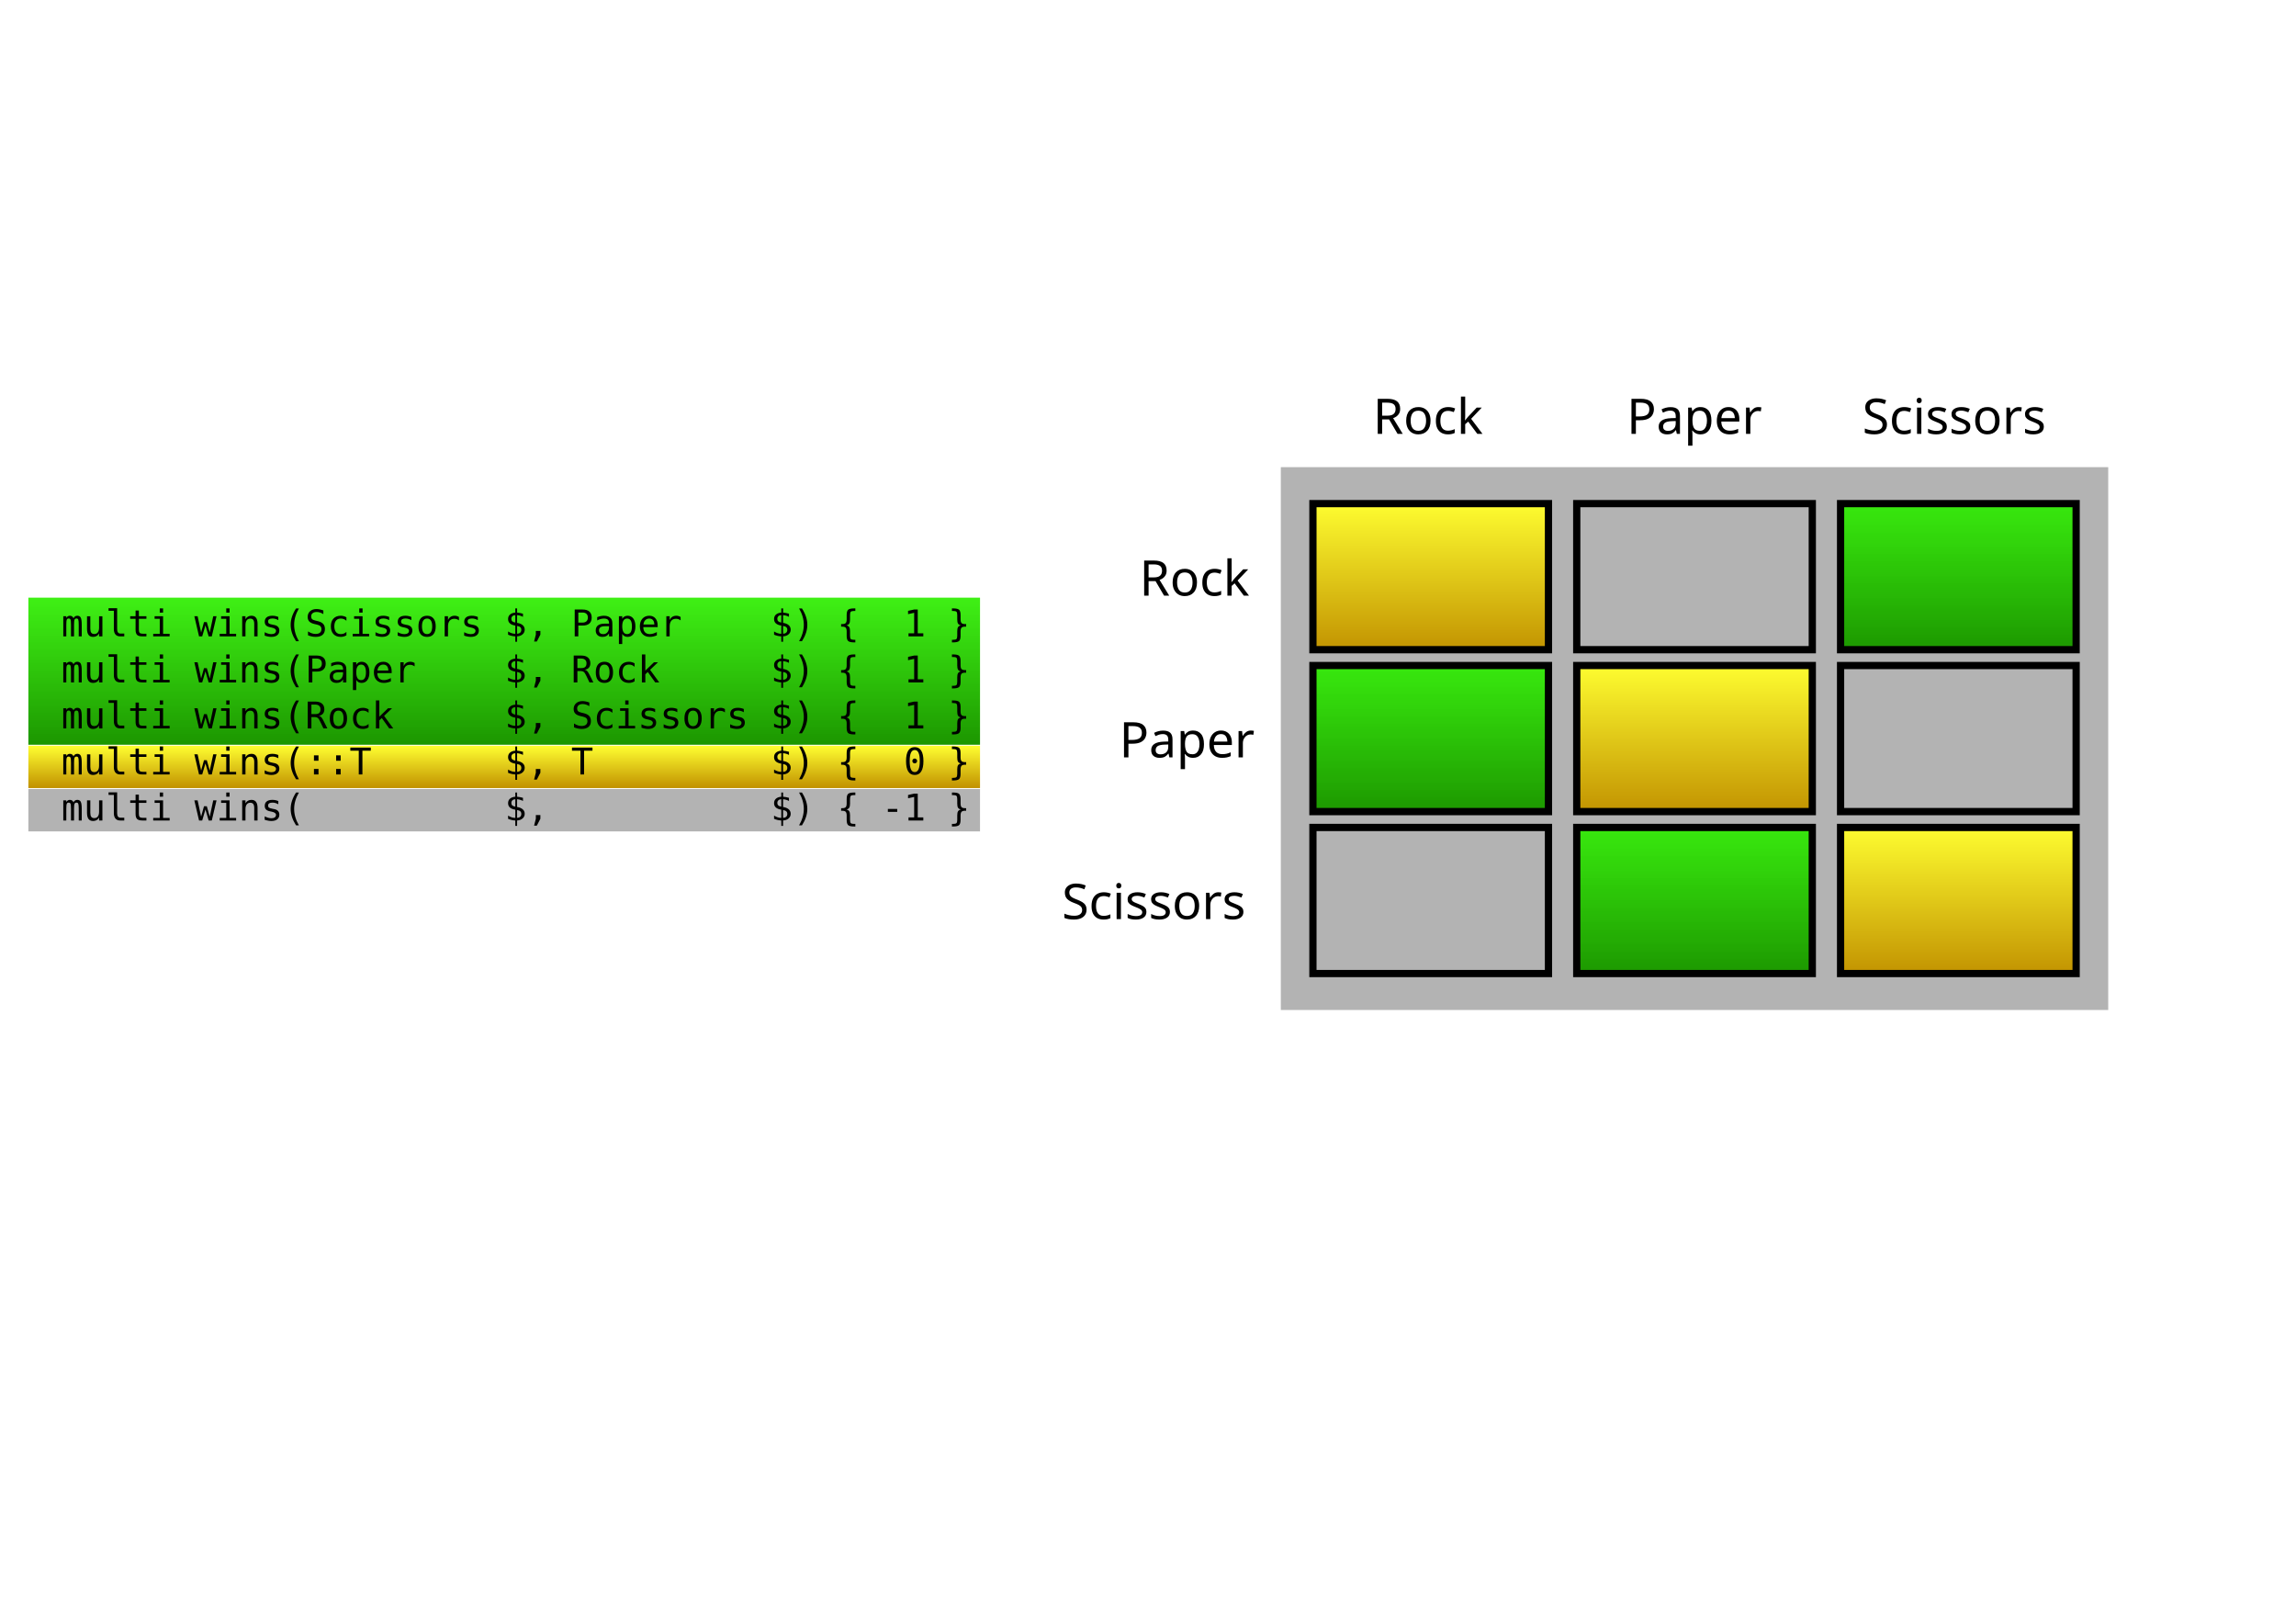
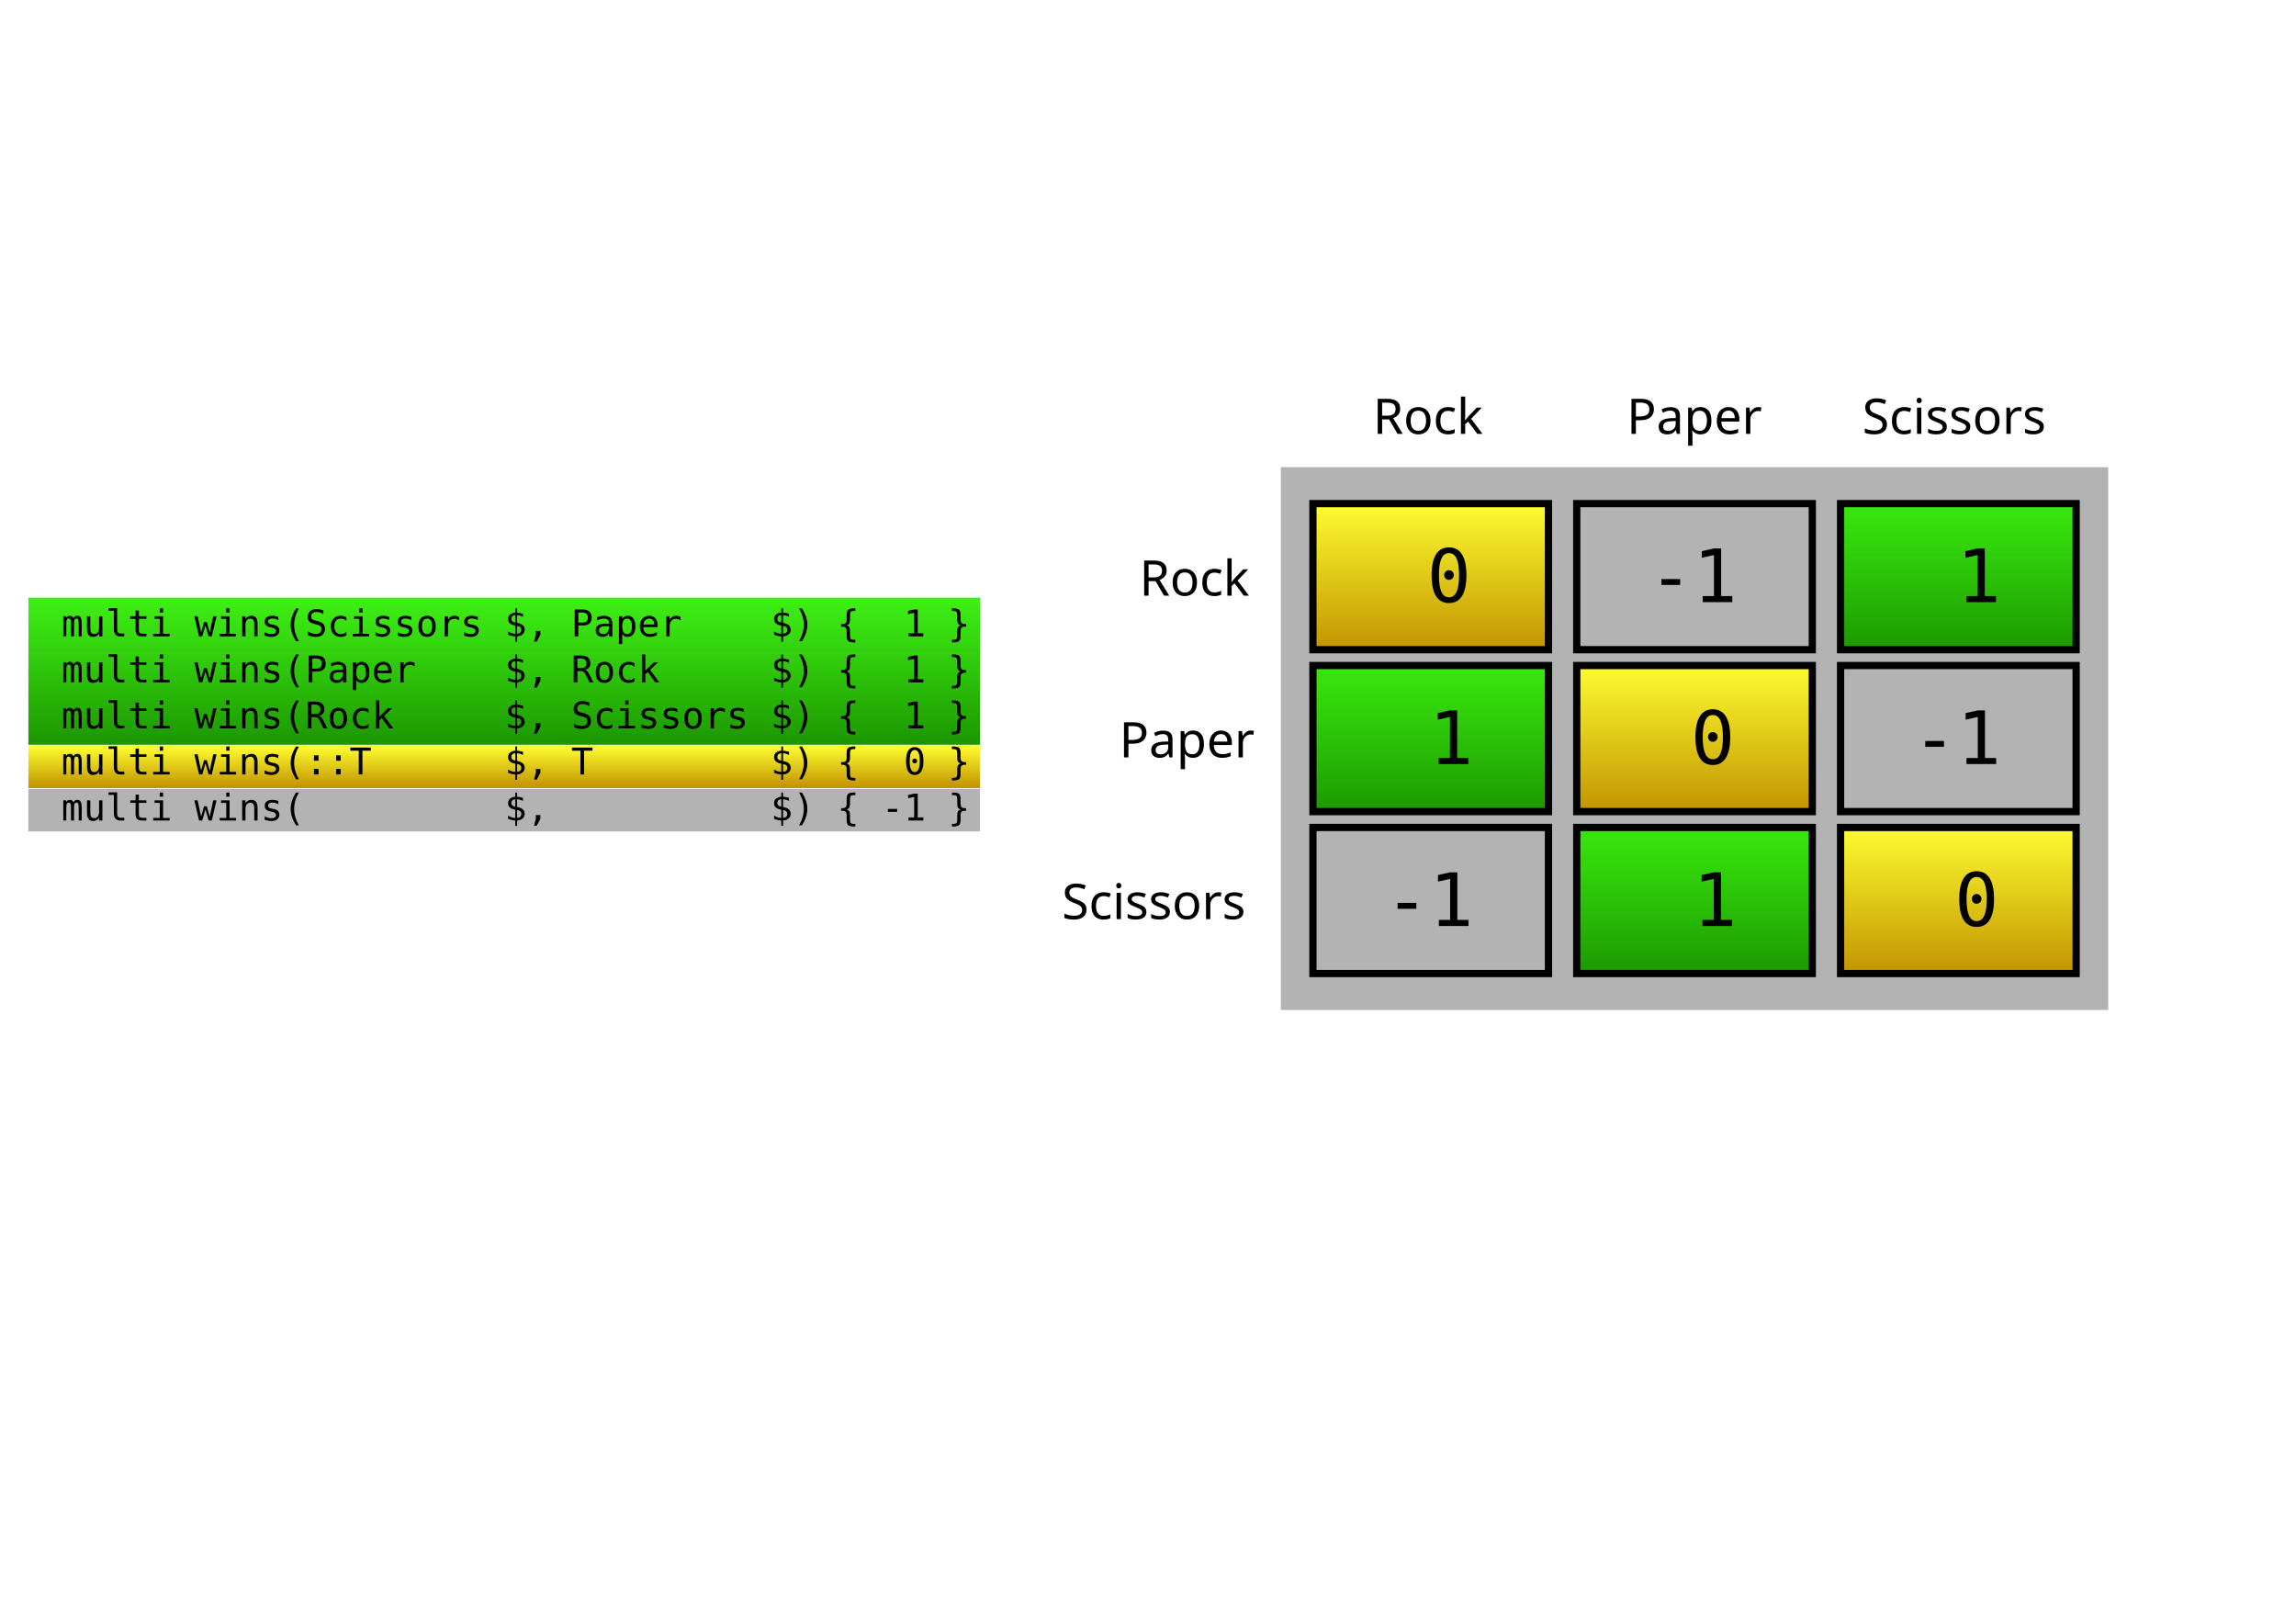
<svg xmlns="http://www.w3.org/2000/svg" xmlns:xlink="http://www.w3.org/1999/xlink" version="1.0" width="297mm" height="210mm" id="svg3545">
  <defs id="defs3547">
    <linearGradient id="linearGradient4240">
      <stop id="stop4242" style="stop-color:#1c9600;stop-opacity:1" offset="0" />
      <stop id="stop4244" style="stop-color:#2eef00;stop-opacity:0.918" offset="1" />
    </linearGradient>
    <linearGradient id="linearGradient4218">
      <stop id="stop4220" style="stop-color:#ffff31;stop-opacity:1" offset="0" />
      <stop id="stop4222" style="stop-color:#c19100;stop-opacity:1" offset="1" />
    </linearGradient>
    <linearGradient x1="699.471" y1="244.404" x2="699.471" y2="319.35" id="linearGradient4216" xlink:href="#linearGradient4218" gradientUnits="userSpaceOnUse" />
    <linearGradient x1="828.456" y1="323.557" x2="828.456" y2="398.503" id="linearGradient4230" xlink:href="#linearGradient4218" gradientUnits="userSpaceOnUse" />
    <linearGradient x1="957.441" y1="402.71" x2="957.441" y2="477.656" id="linearGradient4238" xlink:href="#linearGradient4218" gradientUnits="userSpaceOnUse" />
    <linearGradient x1="699.471" y1="398.503" x2="699.471" y2="323.557" id="linearGradient4246" xlink:href="#linearGradient4240" gradientUnits="userSpaceOnUse" />
    <linearGradient x1="828.456" y1="477.656" x2="828.456" y2="402.71" id="linearGradient4254" xlink:href="#linearGradient4240" gradientUnits="userSpaceOnUse" />
    <linearGradient x1="957.441" y1="319.35" x2="957.441" y2="244.404" id="linearGradient4262" xlink:href="#linearGradient4240" gradientUnits="userSpaceOnUse" />
    <linearGradient x1="219.087" y1="364.049" x2="219.087" y2="291.927" id="linearGradient4270" xlink:href="#linearGradient4240" gradientUnits="userSpaceOnUse" />
    <linearGradient x1="256.353" y1="364.499" x2="256.353" y2="385.229" id="linearGradient4278" xlink:href="#linearGradient4218" gradientUnits="userSpaceOnUse" />
    <linearGradient x1="219.087" y1="364.049" x2="219.087" y2="291.927" id="linearGradient4288" xlink:href="#linearGradient4240" gradientUnits="userSpaceOnUse" gradientTransform="translate(-9.850504,0)" />
    <linearGradient x1="256.353" y1="364.499" x2="256.353" y2="385.229" id="linearGradient4291" xlink:href="#linearGradient4218" gradientUnits="userSpaceOnUse" gradientTransform="translate(-9.850504,0)" />
+     <linearGradient x1="957.441" y1="402.71" x2="957.441" y2="477.656" id="linearGradient4558" xlink:href="#linearGradient4218" gradientUnits="userSpaceOnUse" />
+     <linearGradient x1="828.456" y1="477.656" x2="828.456" y2="402.71" id="linearGradient4561" xlink:href="#linearGradient4240" gradientUnits="userSpaceOnUse" />
+     <linearGradient x1="828.456" y1="323.557" x2="828.456" y2="398.503" id="linearGradient4566" xlink:href="#linearGradient4218" gradientUnits="userSpaceOnUse" />
+     <linearGradient x1="699.471" y1="398.503" x2="699.471" y2="323.557" id="linearGradient4569" xlink:href="#linearGradient4240" gradientUnits="userSpaceOnUse" />
+     <linearGradient x1="957.441" y1="319.35" x2="957.441" y2="244.404" id="linearGradient4572" xlink:href="#linearGradient4240" gradientUnits="userSpaceOnUse" />
+     <linearGradient x1="699.471" y1="244.404" x2="699.471" y2="319.35" id="linearGradient4576" xlink:href="#linearGradient4218" gradientUnits="userSpaceOnUse" />
+     <linearGradient x1="219.087" y1="364.049" x2="219.087" y2="291.927" id="linearGradient4586" xlink:href="#linearGradient4240" gradientUnits="userSpaceOnUse" gradientTransform="translate(-9.850504,0)" />
+     <linearGradient x1="256.353" y1="364.499" x2="256.353" y2="385.229" id="linearGradient4589" xlink:href="#linearGradient4218" gradientUnits="userSpaceOnUse" gradientTransform="translate(-9.850504,0)" />
  </defs>
-   <g id="layer1">
-     <rect width="404.523" height="265.351" x="626.194" y="228.355" id="rect4169" style="fill:#b3b3b3;fill-opacity:1;stroke:none;stroke-width:7.087;stroke-linecap:round;stroke-linejoin:miter;stroke-miterlimit:4;stroke-dasharray:none;stroke-dashoffset:0;stroke-opacity:1" />
-     <g transform="translate(26.26801,0)" id="g4193">
-       <text x="530.794" y="291.152" id="text3556" xml:space="preserve" style="font-size:24px;font-style:normal;font-variant:normal;font-weight:normal;font-stretch:normal;text-align:start;text-anchor:start;fill:#000000;fill-opacity:1;stroke:none;stroke-width:1px;stroke-linecap:butt;stroke-linejoin:miter;stroke-opacity:1;font-family:Geneva;-inkscape-font-specification:Geneva">
-         <tspan x="530.794" y="291.152" id="tspan3558">Rock</tspan>
-       </text>
-       <text x="520.939" y="370.212" id="text3560" xml:space="preserve" style="font-size:24px;font-style:normal;font-variant:normal;font-weight:normal;font-stretch:normal;text-align:start;text-anchor:start;fill:#000000;fill-opacity:1;stroke:none;stroke-width:1px;stroke-linecap:butt;stroke-linejoin:miter;stroke-opacity:1;font-family:Geneva;-inkscape-font-specification:Geneva">
-         <tspan x="520.939" y="370.212" id="tspan3562">Paper</tspan>
-       </text>
-       <text x="492.908" y="449.271" id="text3564" xml:space="preserve" style="font-size:24px;font-style:normal;font-variant:normal;font-weight:normal;font-stretch:normal;text-align:start;text-anchor:start;fill:#000000;fill-opacity:1;stroke:none;stroke-width:1px;stroke-linecap:butt;stroke-linejoin:miter;stroke-opacity:1;font-family:Geneva;-inkscape-font-specification:Geneva">
-         <tspan x="492.908" y="449.271" id="tspan3566">Scissors</tspan>
-       </text>
-     </g>
-     <text x="671.246" y="212.093" id="text3568" xml:space="preserve" style="font-size:24px;font-style:normal;font-variant:normal;font-weight:normal;font-stretch:normal;text-align:start;text-anchor:start;fill:#000000;fill-opacity:1;stroke:none;stroke-width:1px;stroke-linecap:butt;stroke-linejoin:miter;stroke-opacity:1;font-family:Geneva;-inkscape-font-specification:Geneva">
-       <tspan x="671.246" y="212.093" id="tspan3570">Rock</tspan>
+   <rect width="404.523" height="265.351" x="626.194" y="228.355" id="rect4169" style="fill:#b3b3b3;fill-opacity:1;stroke:none;stroke-width:7.087;stroke-linecap:round;stroke-linejoin:miter;stroke-miterlimit:4;stroke-dasharray:none;stroke-dashoffset:0;stroke-opacity:1" />
+   <g transform="translate(26.26801,0)" id="g4193">
+     <text x="530.794" y="291.152" id="text3556" xml:space="preserve" style="font-size:24px;font-style:normal;font-variant:normal;font-weight:normal;font-stretch:normal;text-align:start;text-anchor:start;fill:#000000;fill-opacity:1;stroke:none;stroke-width:1px;stroke-linecap:butt;stroke-linejoin:miter;stroke-opacity:1;font-family:Geneva;-inkscape-font-specification:Geneva">
+       <tspan x="530.794" y="291.152" id="tspan3558">Rock</tspan>
    </text>
-     <text x="795.304" y="212.093" id="text3572" xml:space="preserve" style="font-size:24px;font-style:normal;font-variant:normal;font-weight:normal;font-stretch:normal;text-align:start;text-anchor:start;fill:#000000;fill-opacity:1;stroke:none;stroke-width:1px;stroke-linecap:butt;stroke-linejoin:miter;stroke-opacity:1;font-family:Geneva;-inkscape-font-specification:Geneva">
-       <tspan x="795.304" y="212.093" id="tspan3574">Paper</tspan>
+     <text x="520.939" y="370.212" id="text3560" xml:space="preserve" style="font-size:24px;font-style:normal;font-variant:normal;font-weight:normal;font-stretch:normal;text-align:start;text-anchor:start;fill:#000000;fill-opacity:1;stroke:none;stroke-width:1px;stroke-linecap:butt;stroke-linejoin:miter;stroke-opacity:1;font-family:Geneva;-inkscape-font-specification:Geneva">
+       <tspan x="520.939" y="370.212" id="tspan3562">Paper</tspan>
    </text>
-     <text x="910.496" y="212.093" id="text3576" xml:space="preserve" style="font-size:24px;font-style:normal;font-variant:normal;font-weight:normal;font-stretch:normal;text-align:start;text-anchor:start;fill:#000000;fill-opacity:1;stroke:none;stroke-width:1px;stroke-linecap:butt;stroke-linejoin:miter;stroke-opacity:1;font-family:Geneva;-inkscape-font-specification:Geneva">
-       <tspan x="910.496" y="212.093" id="tspan3578">Scissors</tspan>
+     <text x="492.908" y="449.271" id="text3564" xml:space="preserve" style="font-size:24px;font-style:normal;font-variant:normal;font-weight:normal;font-stretch:normal;text-align:start;text-anchor:start;fill:#000000;fill-opacity:1;stroke:none;stroke-width:1px;stroke-linecap:butt;stroke-linejoin:miter;stroke-opacity:1;font-family:Geneva;-inkscape-font-specification:Geneva">
+       <tspan x="492.908" y="449.271" id="tspan3566">Scissors</tspan>
    </text>
-     <rect width="465.268" height="20.73" x="13.868" y="364.499" id="rect4136" style="fill:url(#linearGradient4291);fill-opacity:1;stroke:none;stroke-width:7.087;stroke-linecap:round;stroke-linejoin:miter;stroke-miterlimit:4;stroke-dasharray:none;stroke-dashoffset:0;stroke-opacity:1" />
-     <rect width="465.268" height="71.906" x="13.868" y="292.143" id="rect3592" style="fill:url(#linearGradient4288);fill-opacity:1;stroke:none;stroke-width:7.087;stroke-linecap:round;stroke-linejoin:miter;stroke-miterlimit:4;stroke-dasharray:none;stroke-dashoffset:0;stroke-opacity:1" />
-     <rect width="465.268" height="20.73" x="13.868" y="385.679" id="rect4138" style="fill:#b3b3b3;fill-opacity:1;stroke:none;stroke-width:7.087;stroke-linecap:round;stroke-linejoin:miter;stroke-miterlimit:4;stroke-dasharray:none;stroke-dashoffset:0;stroke-opacity:1" />
-     <text x="29.992" y="311.073" id="text3580" xml:space="preserve" style="font-size:18px;font-style:normal;font-variant:normal;font-weight:normal;font-stretch:normal;text-align:start;text-anchor:start;fill:#000000;fill-opacity:1;stroke:none;stroke-width:1px;stroke-linecap:butt;stroke-linejoin:miter;stroke-opacity:1;font-family:Andale Mono;-inkscape-font-specification:Andale Mono">
-       <tspan x="29.992" y="311.073" id="tspan3582">multi wins(Scissors $, Paper    $) {  1 }</tspan>
-       <tspan x="29.992" y="333.573" id="tspan3584">multi wins(Paper    $, Rock     $) {  1 }</tspan>
-       <tspan x="29.992" y="356.073" id="tspan3586">multi wins(Rock     $, Scissors $) {  1 }</tspan>
-       <tspan x="29.992" y="378.573" id="tspan3588">multi wins(::T      $, T        $) {  0 }</tspan>
-       <tspan x="29.992" y="401.073" id="tspan3590">multi wins(         $,          $) { -1 }</tspan>
-     </text>
-     <rect width="115.165" height="71.403" ry="0" x="641.888" y="246.176" id="rect4103" style="fill:url(#linearGradient4216);fill-opacity:1;stroke:#000000;stroke-width:3.543;stroke-linecap:round;stroke-linejoin:miter;stroke-miterlimit:4;stroke-dasharray:none;stroke-dashoffset:0;stroke-opacity:1" />
-     <rect width="115.165" height="71.403" x="770.873" y="246.176" id="rect4105" style="fill:none;fill-opacity:1;stroke:#000000;stroke-width:3.543;stroke-linecap:round;stroke-linejoin:miter;stroke-miterlimit:4;stroke-dasharray:none;stroke-dashoffset:0;stroke-opacity:1" />
-     <rect width="115.165" height="71.403" x="899.859" y="246.176" id="rect4107" style="fill:url(#linearGradient4262);fill-opacity:1;stroke:#000000;stroke-width:3.543;stroke-linecap:round;stroke-linejoin:miter;stroke-miterlimit:4;stroke-dasharray:none;stroke-dashoffset:0;stroke-opacity:1" />
-     <rect width="115.165" height="71.403" x="641.888" y="325.329" id="rect4109" style="fill:url(#linearGradient4246);fill-opacity:1;stroke:#000000;stroke-width:3.543;stroke-linecap:round;stroke-linejoin:miter;stroke-miterlimit:4;stroke-dasharray:none;stroke-dashoffset:0;stroke-opacity:1" />
-     <rect width="115.165" height="71.403" x="770.873" y="325.329" id="rect4111" style="fill:url(#linearGradient4230);fill-opacity:1;stroke:#000000;stroke-width:3.543;stroke-linecap:round;stroke-linejoin:miter;stroke-miterlimit:4;stroke-dasharray:none;stroke-dashoffset:0;stroke-opacity:1" />
-     <rect width="115.165" height="71.403" x="899.859" y="325.329" id="rect4113" style="fill:none;fill-opacity:1;stroke:#000000;stroke-width:3.543;stroke-linecap:round;stroke-linejoin:miter;stroke-miterlimit:4;stroke-dasharray:none;stroke-dashoffset:0;stroke-opacity:1" />
-     <rect width="115.165" height="71.403" x="641.888" y="404.482" id="rect4115" style="fill:none;fill-opacity:1;stroke:#000000;stroke-width:3.543;stroke-linecap:round;stroke-linejoin:miter;stroke-miterlimit:4;stroke-dasharray:none;stroke-dashoffset:0;stroke-opacity:1" />
-     <rect width="115.165" height="71.403" x="770.873" y="404.482" id="rect4117" style="fill:url(#linearGradient4254);fill-opacity:1;stroke:#000000;stroke-width:3.543;stroke-linecap:round;stroke-linejoin:miter;stroke-miterlimit:4;stroke-dasharray:none;stroke-dashoffset:0;stroke-opacity:1" />
-     <rect width="115.165" height="71.403" x="899.859" y="404.482" id="rect4119" style="fill:url(#linearGradient4238);fill-opacity:1;stroke:#000000;stroke-width:3.543;stroke-linecap:round;stroke-linejoin:miter;stroke-miterlimit:4;stroke-dasharray:none;stroke-dashoffset:0;stroke-opacity:1" />
  </g>
+   <text x="671.246" y="212.093" id="text3568" xml:space="preserve" style="font-size:24px;font-style:normal;font-variant:normal;font-weight:normal;font-stretch:normal;text-align:start;text-anchor:start;fill:#000000;fill-opacity:1;stroke:none;stroke-width:1px;stroke-linecap:butt;stroke-linejoin:miter;stroke-opacity:1;font-family:Geneva;-inkscape-font-specification:Geneva">
+     <tspan x="671.246" y="212.093" id="tspan3570">Rock</tspan>
+   </text>
+   <text x="795.304" y="212.093" id="text3572" xml:space="preserve" style="font-size:24px;font-style:normal;font-variant:normal;font-weight:normal;font-stretch:normal;text-align:start;text-anchor:start;fill:#000000;fill-opacity:1;stroke:none;stroke-width:1px;stroke-linecap:butt;stroke-linejoin:miter;stroke-opacity:1;font-family:Geneva;-inkscape-font-specification:Geneva">
+     <tspan x="795.304" y="212.093" id="tspan3574">Paper</tspan>
+   </text>
+   <text x="910.496" y="212.093" id="text3576" xml:space="preserve" style="font-size:24px;font-style:normal;font-variant:normal;font-weight:normal;font-stretch:normal;text-align:start;text-anchor:start;fill:#000000;fill-opacity:1;stroke:none;stroke-width:1px;stroke-linecap:butt;stroke-linejoin:miter;stroke-opacity:1;font-family:Geneva;-inkscape-font-specification:Geneva">
+     <tspan x="910.496" y="212.093" id="tspan3578">Scissors</tspan>
+   </text>
+   <rect width="465.268" height="20.73" x="13.868" y="364.499" id="rect4136" style="fill:url(#linearGradient4589);fill-opacity:1;stroke:none;stroke-width:7.087;stroke-linecap:round;stroke-linejoin:miter;stroke-miterlimit:4;stroke-dasharray:none;stroke-dashoffset:0;stroke-opacity:1" />
+   <rect width="465.268" height="71.906" x="13.868" y="292.143" id="rect3592" style="fill:url(#linearGradient4586);fill-opacity:1;stroke:none;stroke-width:7.087;stroke-linecap:round;stroke-linejoin:miter;stroke-miterlimit:4;stroke-dasharray:none;stroke-dashoffset:0;stroke-opacity:1" />
+   <rect width="465.268" height="20.73" x="13.868" y="385.679" id="rect4138" style="fill:#b3b3b3;fill-opacity:1;stroke:none;stroke-width:7.087;stroke-linecap:round;stroke-linejoin:miter;stroke-miterlimit:4;stroke-dasharray:none;stroke-dashoffset:0;stroke-opacity:1" />
+   <text x="29.992" y="311.073" id="text3580" xml:space="preserve" style="font-size:18px;font-style:normal;font-variant:normal;font-weight:normal;font-stretch:normal;text-align:start;text-anchor:start;fill:#000000;fill-opacity:1;stroke:none;stroke-width:1px;stroke-linecap:butt;stroke-linejoin:miter;stroke-opacity:1;font-family:Andale Mono;-inkscape-font-specification:Andale Mono">
+     <tspan x="29.992" y="311.073" id="tspan3582">multi wins(Scissors $, Paper    $) {  1 }</tspan>
+     <tspan x="29.992" y="333.573" id="tspan3584">multi wins(Paper    $, Rock     $) {  1 }</tspan>
+     <tspan x="29.992" y="356.073" id="tspan3586">multi wins(Rock     $, Scissors $) {  1 }</tspan>
+     <tspan x="29.992" y="378.573" id="tspan3588">multi wins(::T      $, T        $) {  0 }</tspan>
+     <tspan x="29.992" y="401.073" id="tspan3590">multi wins(         $,          $) { -1 }</tspan>
+   </text>
+   <rect width="115.165" height="71.403" ry="0" x="641.888" y="246.176" id="rect4103" style="fill:url(#linearGradient4576);fill-opacity:1;stroke:#000000;stroke-width:3.543;stroke-linecap:round;stroke-linejoin:miter;stroke-miterlimit:4;stroke-dasharray:none;stroke-dashoffset:0;stroke-opacity:1" />
+   <rect width="115.165" height="71.403" x="770.873" y="246.176" id="rect4105" style="fill:none;fill-opacity:1;stroke:#000000;stroke-width:3.543;stroke-linecap:round;stroke-linejoin:miter;stroke-miterlimit:4;stroke-dasharray:none;stroke-dashoffset:0;stroke-opacity:1" />
+   <rect width="115.165" height="71.403" x="899.859" y="246.176" id="rect4107" style="fill:url(#linearGradient4572);fill-opacity:1;stroke:#000000;stroke-width:3.543;stroke-linecap:round;stroke-linejoin:miter;stroke-miterlimit:4;stroke-dasharray:none;stroke-dashoffset:0;stroke-opacity:1" />
+   <rect width="115.165" height="71.403" x="641.888" y="325.329" id="rect4109" style="fill:url(#linearGradient4569);fill-opacity:1;stroke:#000000;stroke-width:3.543;stroke-linecap:round;stroke-linejoin:miter;stroke-miterlimit:4;stroke-dasharray:none;stroke-dashoffset:0;stroke-opacity:1" />
+   <rect width="115.165" height="71.403" x="770.873" y="325.329" id="rect4111" style="fill:url(#linearGradient4566);fill-opacity:1;stroke:#000000;stroke-width:3.543;stroke-linecap:round;stroke-linejoin:miter;stroke-miterlimit:4;stroke-dasharray:none;stroke-dashoffset:0;stroke-opacity:1" />
+   <rect width="115.165" height="71.403" x="899.859" y="325.329" id="rect4113" style="fill:none;fill-opacity:1;stroke:#000000;stroke-width:3.543;stroke-linecap:round;stroke-linejoin:miter;stroke-miterlimit:4;stroke-dasharray:none;stroke-dashoffset:0;stroke-opacity:1" />
+   <rect width="115.165" height="71.403" x="641.888" y="404.482" id="rect4115" style="fill:none;fill-opacity:1;stroke:#000000;stroke-width:3.543;stroke-linecap:round;stroke-linejoin:miter;stroke-miterlimit:4;stroke-dasharray:none;stroke-dashoffset:0;stroke-opacity:1" />
+   <rect width="115.165" height="71.403" x="770.873" y="404.482" id="rect4117" style="fill:url(#linearGradient4561);fill-opacity:1;stroke:#000000;stroke-width:3.543;stroke-linecap:round;stroke-linejoin:miter;stroke-miterlimit:4;stroke-dasharray:none;stroke-dashoffset:0;stroke-opacity:1" />
+   <rect width="115.165" height="71.403" x="899.859" y="404.482" id="rect4119" style="fill:url(#linearGradient4558);fill-opacity:1;stroke:#000000;stroke-width:3.543;stroke-linecap:round;stroke-linejoin:miter;stroke-miterlimit:4;stroke-dasharray:none;stroke-dashoffset:0;stroke-opacity:1" />
+   <text x="698.618" y="373.502" id="text4521" xml:space="preserve" style="font-size:36px;font-style:normal;font-variant:normal;font-weight:normal;font-stretch:normal;text-align:start;text-anchor:start;fill:#000000;fill-opacity:1;stroke:none;stroke-width:1px;stroke-linecap:butt;stroke-linejoin:miter;stroke-opacity:1;font-family:Andale Mono;-inkscape-font-specification:Andale Mono">
+     <tspan x="698.618" y="373.502" id="tspan4523">1</tspan>
+   </text>
+   <text x="827.604" y="452.655" id="text4525" xml:space="preserve" style="font-size:36px;font-style:normal;font-variant:normal;font-weight:normal;font-stretch:normal;text-align:start;text-anchor:start;fill:#000000;fill-opacity:1;stroke:none;stroke-width:1px;stroke-linecap:butt;stroke-linejoin:miter;stroke-opacity:1;font-family:Andale Mono;-inkscape-font-specification:Andale Mono">
+     <tspan x="827.604" y="452.655" id="tspan4527">1</tspan>
+   </text>
+   <text x="956.589" y="294.348" id="text4529" xml:space="preserve" style="font-size:36px;font-style:normal;font-variant:normal;font-weight:normal;font-stretch:normal;text-align:start;text-anchor:start;fill:#000000;fill-opacity:1;stroke:none;stroke-width:1px;stroke-linecap:butt;stroke-linejoin:miter;stroke-opacity:1;font-family:Andale Mono;-inkscape-font-specification:Andale Mono">
+     <tspan x="956.589" y="294.348" id="tspan4531">1</tspan>
+   </text>
+   <text x="697.581" y="294.278" id="text4533" xml:space="preserve" style="font-size:36px;font-style:normal;font-variant:normal;font-weight:normal;font-stretch:normal;text-align:start;text-anchor:start;fill:#000000;fill-opacity:1;stroke:none;stroke-width:1px;stroke-linecap:butt;stroke-linejoin:miter;stroke-opacity:1;font-family:Andale Mono;-inkscape-font-specification:Andale Mono">
+     <tspan x="697.581" y="294.278" id="tspan4535">0</tspan>
+   </text>
+   <text x="826.567" y="373.431" id="text4537" xml:space="preserve" style="font-size:36px;font-style:normal;font-variant:normal;font-weight:normal;font-stretch:normal;text-align:start;text-anchor:start;fill:#000000;fill-opacity:1;stroke:none;stroke-width:1px;stroke-linecap:butt;stroke-linejoin:miter;stroke-opacity:1;font-family:Andale Mono;-inkscape-font-specification:Andale Mono">
+     <tspan x="826.567" y="373.431" id="tspan4539">0</tspan>
+   </text>
+   <text x="955.552" y="452.585" id="text4541" xml:space="preserve" style="font-size:36px;font-style:normal;font-variant:normal;font-weight:normal;font-stretch:normal;text-align:start;text-anchor:start;fill:#000000;fill-opacity:1;stroke:none;stroke-width:1px;stroke-linecap:butt;stroke-linejoin:miter;stroke-opacity:1;font-family:Andale Mono;-inkscape-font-specification:Andale Mono">
+     <tspan x="955.552" y="452.585" id="tspan4543">0</tspan>
+   </text>
+   <text x="806.018" y="294.348" id="text4545" xml:space="preserve" style="font-size:36px;font-style:normal;font-variant:normal;font-weight:normal;font-stretch:normal;text-align:start;text-anchor:start;fill:#000000;fill-opacity:1;stroke:none;stroke-width:1px;stroke-linecap:butt;stroke-linejoin:miter;stroke-opacity:1;font-family:Andale Mono;-inkscape-font-specification:Andale Mono">
+     <tspan x="806.018" y="294.348" id="tspan4547">-1</tspan>
+   </text>
+   <text x="935.003" y="373.502" id="text4549" xml:space="preserve" style="font-size:36px;font-style:normal;font-variant:normal;font-weight:normal;font-stretch:normal;text-align:start;text-anchor:start;fill:#000000;fill-opacity:1;stroke:none;stroke-width:1px;stroke-linecap:butt;stroke-linejoin:miter;stroke-opacity:1;font-family:Andale Mono;-inkscape-font-specification:Andale Mono">
+     <tspan x="935.003" y="373.502" id="tspan4551">-1</tspan>
+   </text>
+   <text x="677.032" y="452.655" id="text4553" xml:space="preserve" style="font-size:36px;font-style:normal;font-variant:normal;font-weight:normal;font-stretch:normal;text-align:start;text-anchor:start;fill:#000000;fill-opacity:1;stroke:none;stroke-width:1px;stroke-linecap:butt;stroke-linejoin:miter;stroke-opacity:1;font-family:Andale Mono;-inkscape-font-specification:Andale Mono">
+     <tspan x="677.032" y="452.655" id="tspan4555">-1</tspan>
+   </text>
</svg>
